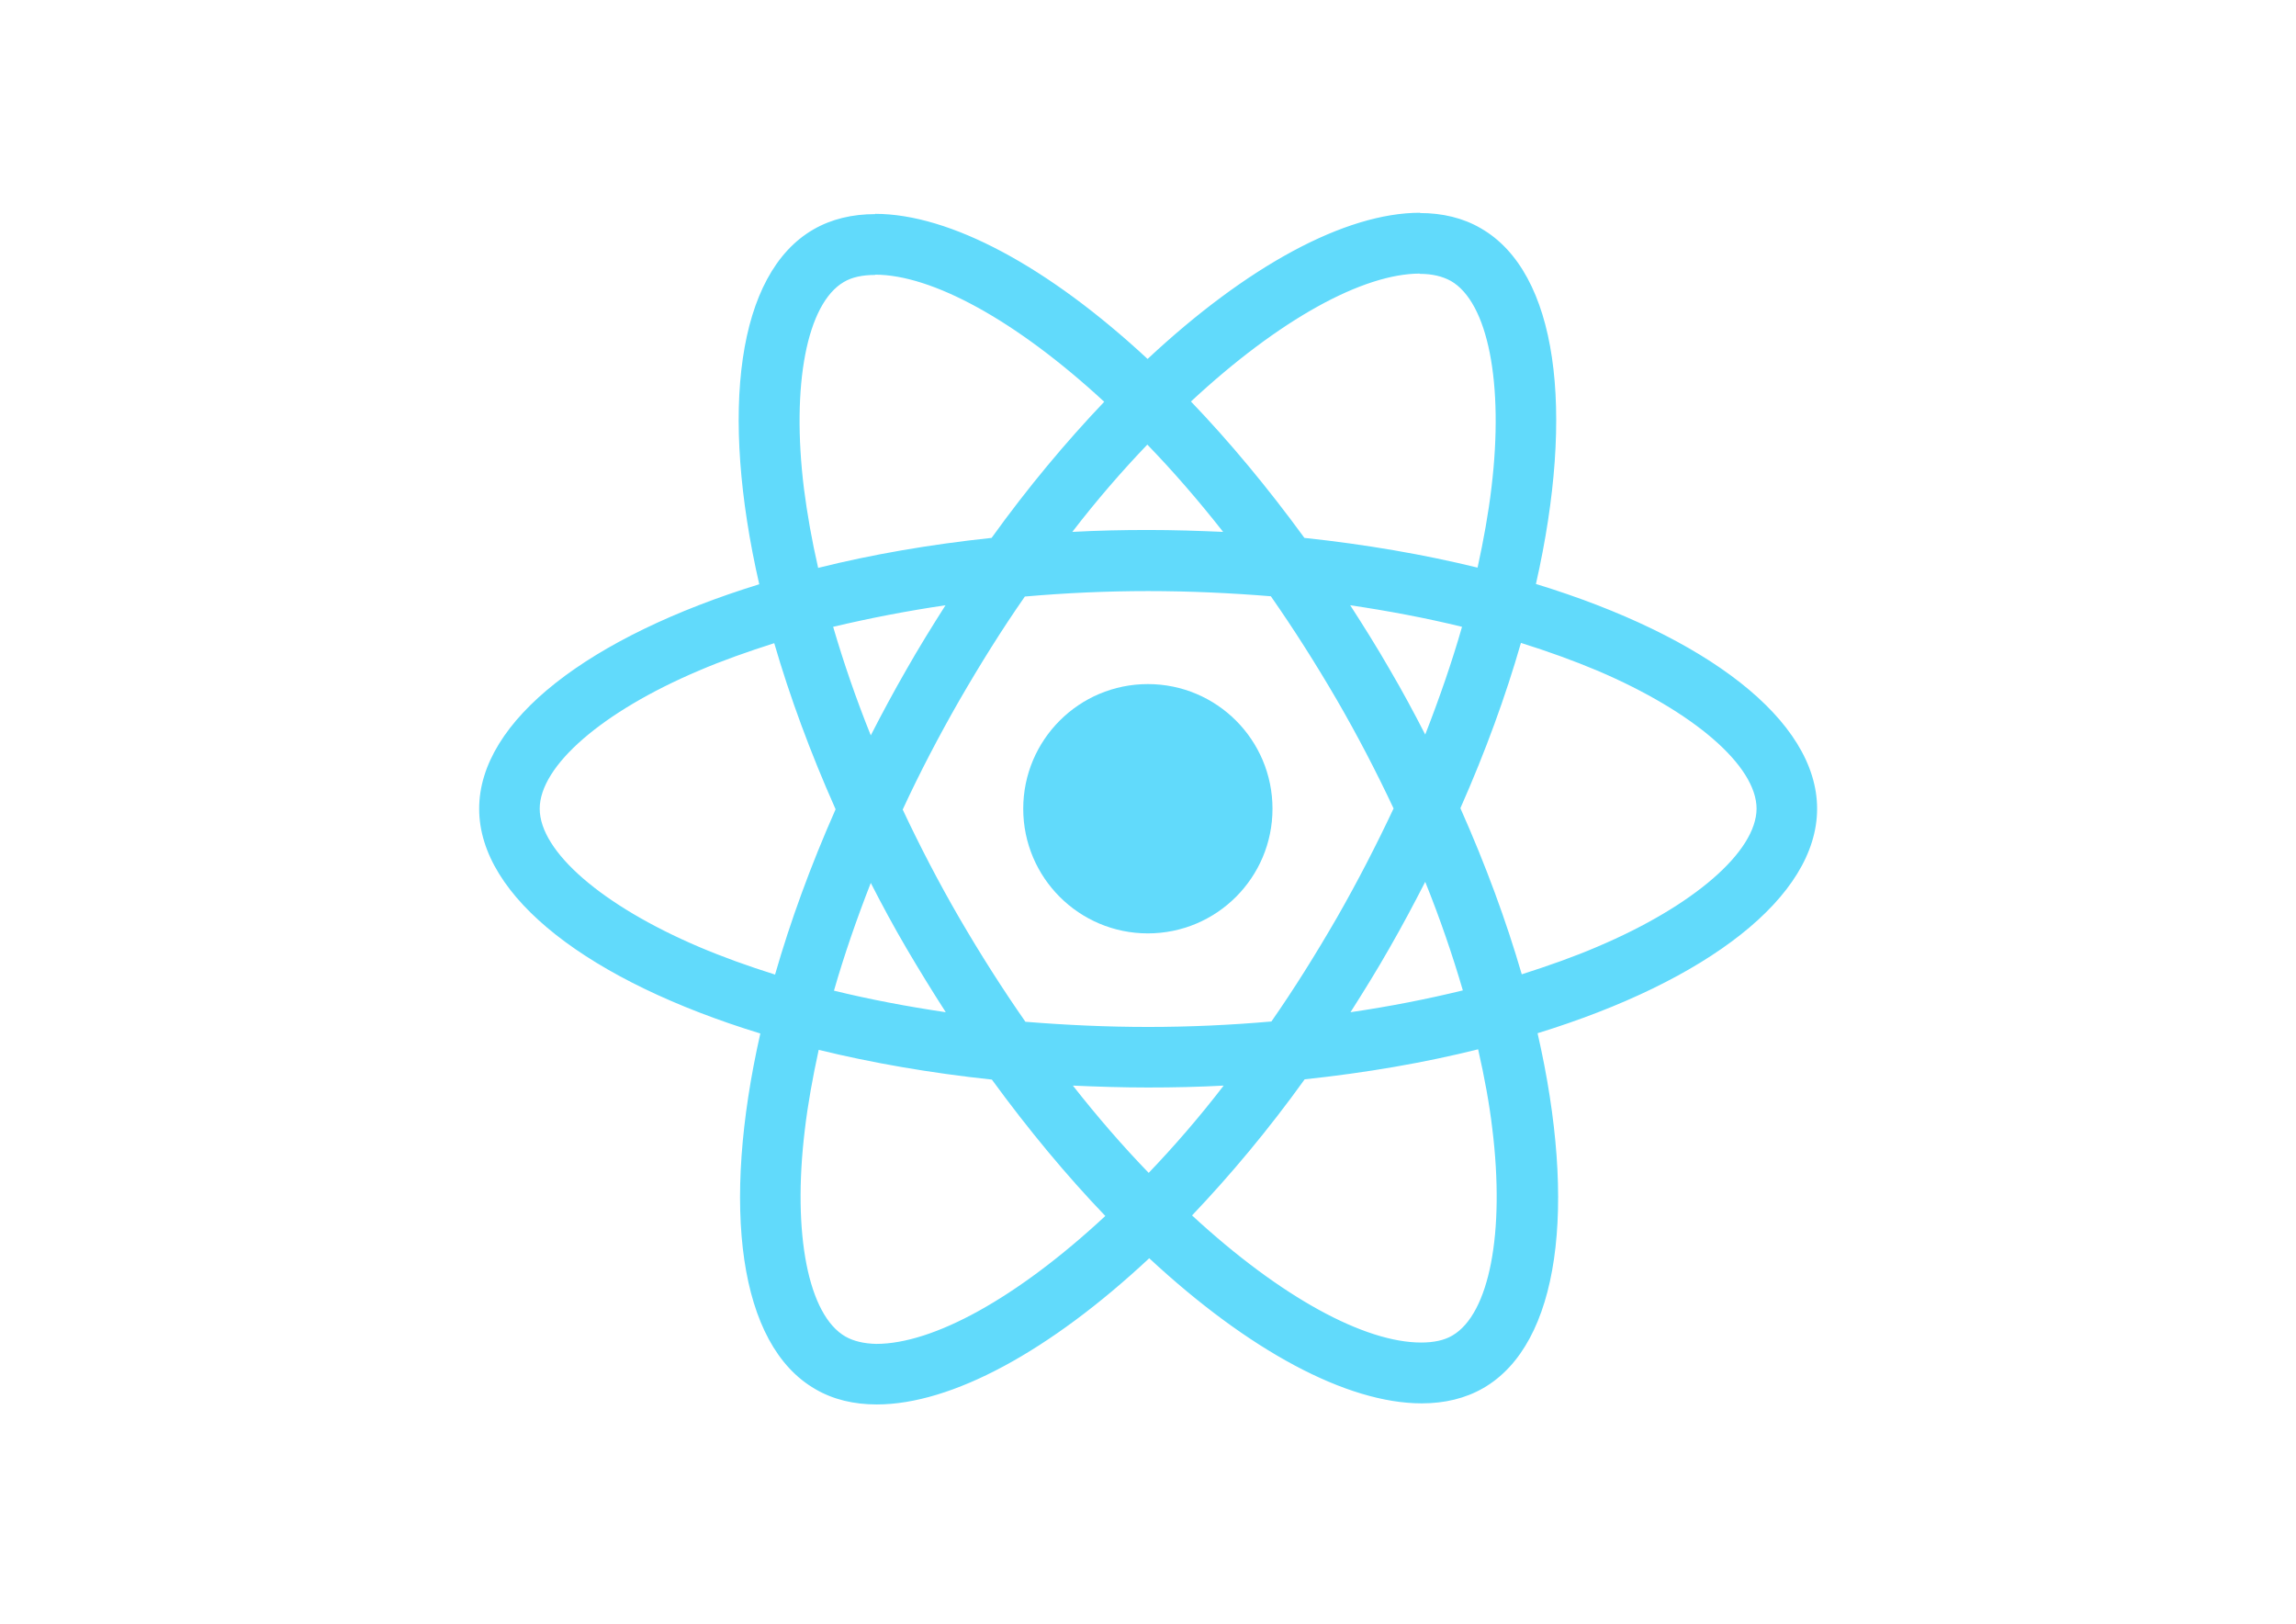
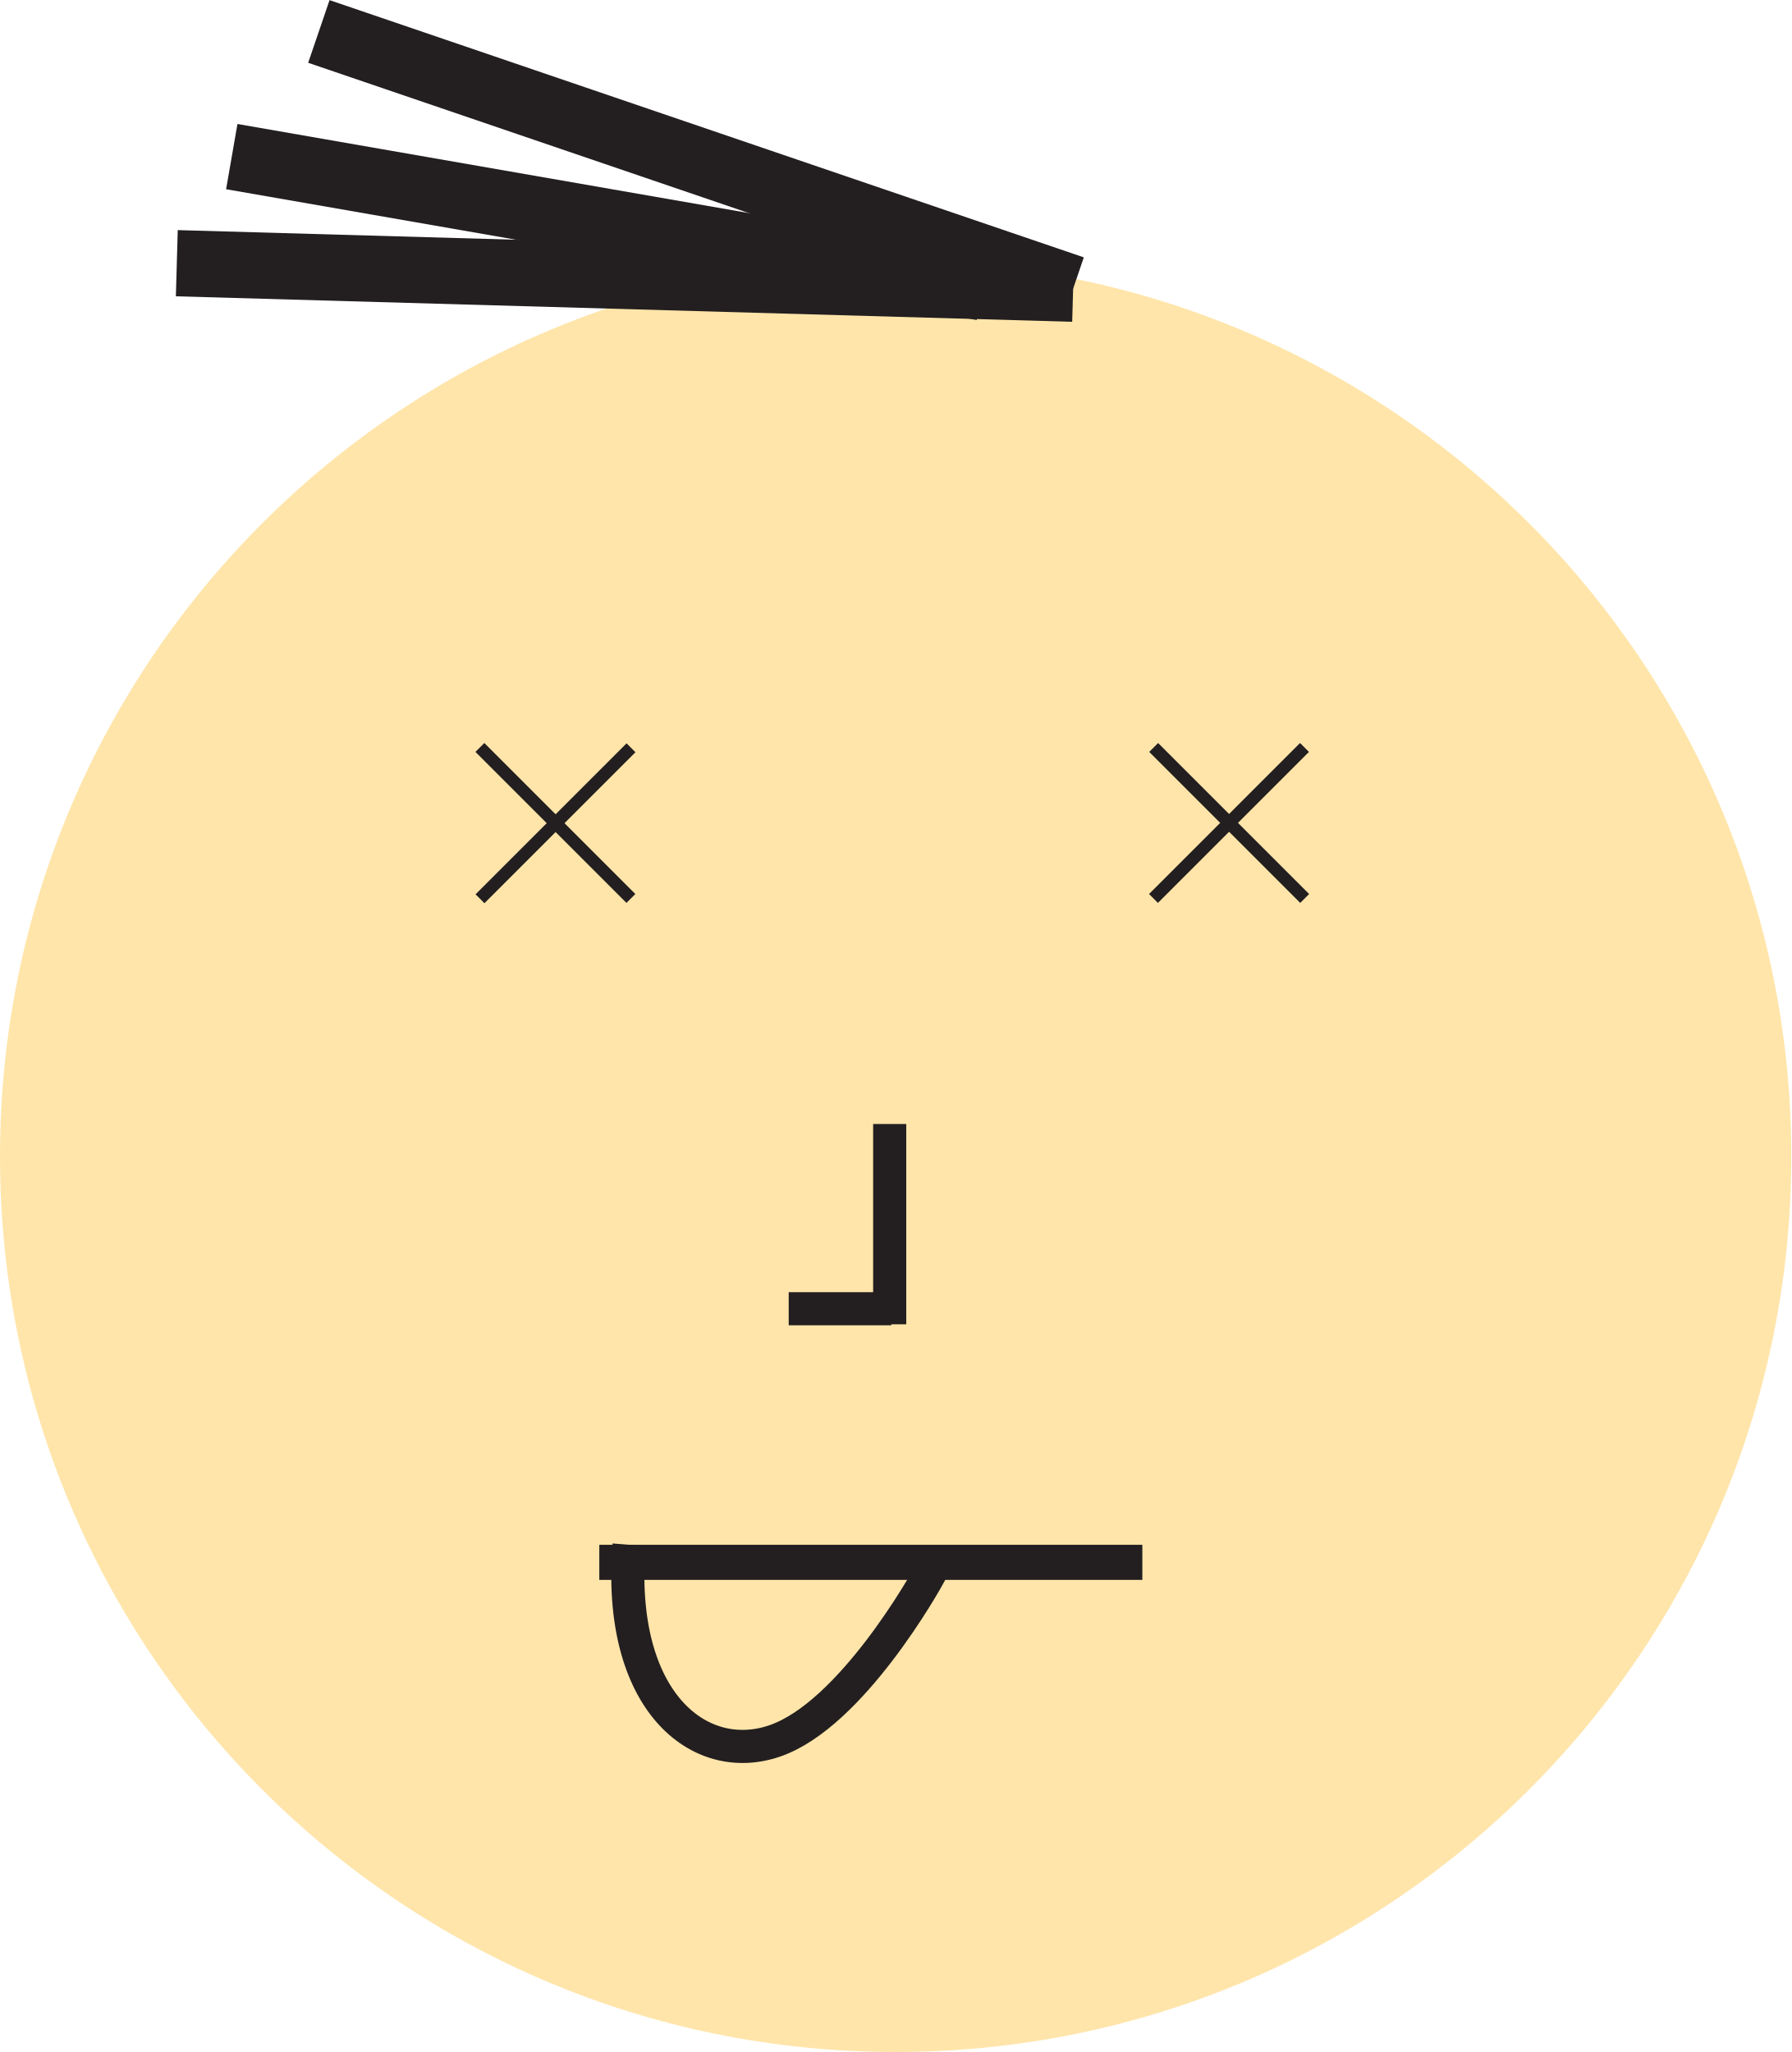
- <svg xmlns="http://www.w3.org/2000/svg" viewBox="0 0 841.9 595.3">
-   <g fill="#61DAFB">
-     <path d="M666.3 296.5c0-32.5-40.7-63.3-103.1-82.4 14.4-63.6 8-114.2-20.2-130.4-6.5-3.8-14.1-5.6-22.4-5.6v22.3c4.6 0 8.3.9 11.4 2.6 13.6 7.8 19.5 37.5 14.9 75.7-1.1 9.4-2.9 19.3-5.1 29.4-19.6-4.8-41-8.5-63.5-10.9-13.5-18.5-27.5-35.3-41.6-50 32.6-30.3 63.2-46.9 84-46.9V78c-27.5 0-63.5 19.6-99.9 53.6-36.4-33.8-72.4-53.2-99.9-53.2v22.3c20.7 0 51.4 16.5 84 46.6-14 14.7-28 31.4-41.3 49.9-22.6 2.4-44 6.1-63.6 11-2.3-10-4-19.7-5.2-29-4.7-38.2 1.1-67.9 14.6-75.8 3-1.8 6.9-2.6 11.5-2.6V78.5c-8.4 0-16 1.8-22.6 5.6-28.1 16.2-34.4 66.7-19.9 130.1-62.2 19.2-102.7 49.9-102.7 82.3 0 32.5 40.7 63.3 103.1 82.4-14.4 63.6-8 114.2 20.2 130.4 6.5 3.8 14.1 5.6 22.5 5.6 27.5 0 63.5-19.6 99.9-53.6 36.4 33.8 72.4 53.2 99.9 53.2 8.4 0 16-1.8 22.6-5.6 28.1-16.2 34.4-66.7 19.9-130.1 62-19.1 102.5-49.9 102.5-82.3zm-130.2-66.7c-3.7 12.9-8.3 26.2-13.5 39.5-4.1-8-8.4-16-13.1-24-4.6-8-9.5-15.8-14.4-23.4 14.2 2.1 27.9 4.7 41 7.9zm-45.8 106.5c-7.8 13.5-15.8 26.3-24.1 38.2-14.9 1.3-30 2-45.2 2-15.1 0-30.2-.7-45-1.9-8.3-11.9-16.4-24.6-24.2-38-7.6-13.1-14.5-26.4-20.8-39.8 6.2-13.4 13.2-26.8 20.7-39.9 7.8-13.5 15.8-26.3 24.1-38.2 14.9-1.3 30-2 45.2-2 15.1 0 30.2.7 45 1.9 8.3 11.9 16.4 24.6 24.2 38 7.6 13.1 14.5 26.4 20.8 39.8-6.3 13.4-13.2 26.8-20.7 39.9zm32.3-13c5.4 13.4 10 26.8 13.8 39.8-13.1 3.2-26.9 5.9-41.2 8 4.9-7.7 9.8-15.6 14.4-23.7 4.6-8 8.9-16.1 13-24.1zM421.2 430c-9.3-9.6-18.6-20.3-27.8-32 9 .4 18.2.7 27.5.7 9.4 0 18.7-.2 27.8-.7-9 11.7-18.3 22.4-27.5 32zm-74.4-58.9c-14.2-2.1-27.9-4.7-41-7.9 3.7-12.9 8.3-26.2 13.5-39.5 4.1 8 8.4 16 13.1 24 4.7 8 9.5 15.8 14.4 23.4zM420.7 163c9.3 9.6 18.6 20.3 27.8 32-9-.4-18.2-.7-27.5-.7-9.4 0-18.7.2-27.8.7 9-11.7 18.3-22.4 27.5-32zm-74 58.9c-4.9 7.7-9.8 15.6-14.4 23.7-4.6 8-8.9 16-13 24-5.4-13.4-10-26.8-13.8-39.8 13.1-3.1 26.9-5.8 41.2-7.9zm-90.5 125.2c-35.4-15.1-58.3-34.9-58.3-50.6 0-15.7 22.9-35.6 58.3-50.6 8.6-3.7 18-7 27.7-10.1 5.7 19.6 13.2 40 22.5 60.9-9.2 20.8-16.6 41.1-22.2 60.6-9.9-3.1-19.3-6.5-28-10.2zM310 490c-13.6-7.8-19.5-37.5-14.9-75.7 1.1-9.4 2.9-19.3 5.1-29.4 19.6 4.8 41 8.5 63.5 10.9 13.5 18.5 27.5 35.3 41.6 50-32.6 30.3-63.2 46.9-84 46.9-4.5-.1-8.3-1-11.3-2.7zm237.2-76.2c4.7 38.2-1.1 67.9-14.6 75.8-3 1.8-6.9 2.6-11.5 2.6-20.7 0-51.4-16.5-84-46.6 14-14.7 28-31.4 41.3-49.9 22.6-2.4 44-6.1 63.6-11 2.3 10.1 4.1 19.8 5.2 29.1zm38.5-66.7c-8.6 3.7-18 7-27.7 10.1-5.7-19.6-13.2-40-22.5-60.9 9.2-20.8 16.6-41.1 22.2-60.6 9.9 3.1 19.3 6.5 28.1 10.2 35.4 15.1 58.3 34.9 58.3 50.6-.1 15.7-23 35.6-58.4 50.6zM320.8 78.4z" />
-     <circle cx="420.9" cy="296.5" r="45.7" />
-     <path d="M520.5 78.1z" />
+ <svg xmlns="http://www.w3.org/2000/svg" viewBox="0 0 54.1 61.98">
+   <defs>
+     <style>.cls-1{fill:#ffe5aa;}.cls-2,.cls-4,.cls-5{fill:#231f20;}.cls-2,.cls-3,.cls-4{stroke:#231f20;stroke-miterlimit:10;}.cls-3{fill:none;}.cls-4{stroke-width:2px;}</style>
+   </defs>
+   <g id="Layer_2" data-name="Layer 2">
+     <g id="Layer_1-2" data-name="Layer 1">
+       <circle class="cls-1" cx="27.05" cy="34.93" r="27.05" />
+       <line class="cls-2" x1="26.87" y1="33.95" x2="26.87" y2="40" />
+       <line class="cls-2" x1="26.92" y1="39.53" x2="23.82" y2="39.53" />
+       <path class="cls-3" d="M19,46.66c-.38,4.7,2.11,6.72,4.41,5.92s4.54-4.79,4.7-5.1" />
+       <line class="cls-4" x1="29.67" y1="8.68" x2="7" y2="4.73" />
+       <line class="cls-4" x1="32.41" y1="8.72" x2="5.34" y2="7.95" />
+       <line class="cls-4" x1="32.41" y1="8.72" x2="9.63" y2="0.95" />
+       <rect class="cls-5" x="16.58" y="21.63" width="0.38" height="6.45" transform="translate(-12.66 19.14) rotate(-45)" />
+       <rect class="cls-5" x="16.58" y="21.63" width="0.38" height="6.45" transform="translate(11.06 54.3) rotate(-135)" />
+       <rect class="cls-5" x="36.93" y="21.63" width="0.38" height="6.45" transform="translate(-6.7 33.53) rotate(-45)" />
+       <rect class="cls-5" x="36.93" y="21.63" width="0.38" height="6.45" transform="translate(45.79 68.68) rotate(-135)" />
+       <rect class="cls-5" x="25.77" y="38.98" width="1.06" height="16.4" transform="translate(-20.88 73.49) rotate(-90)" />
+     </g>
  </g>
</svg>
